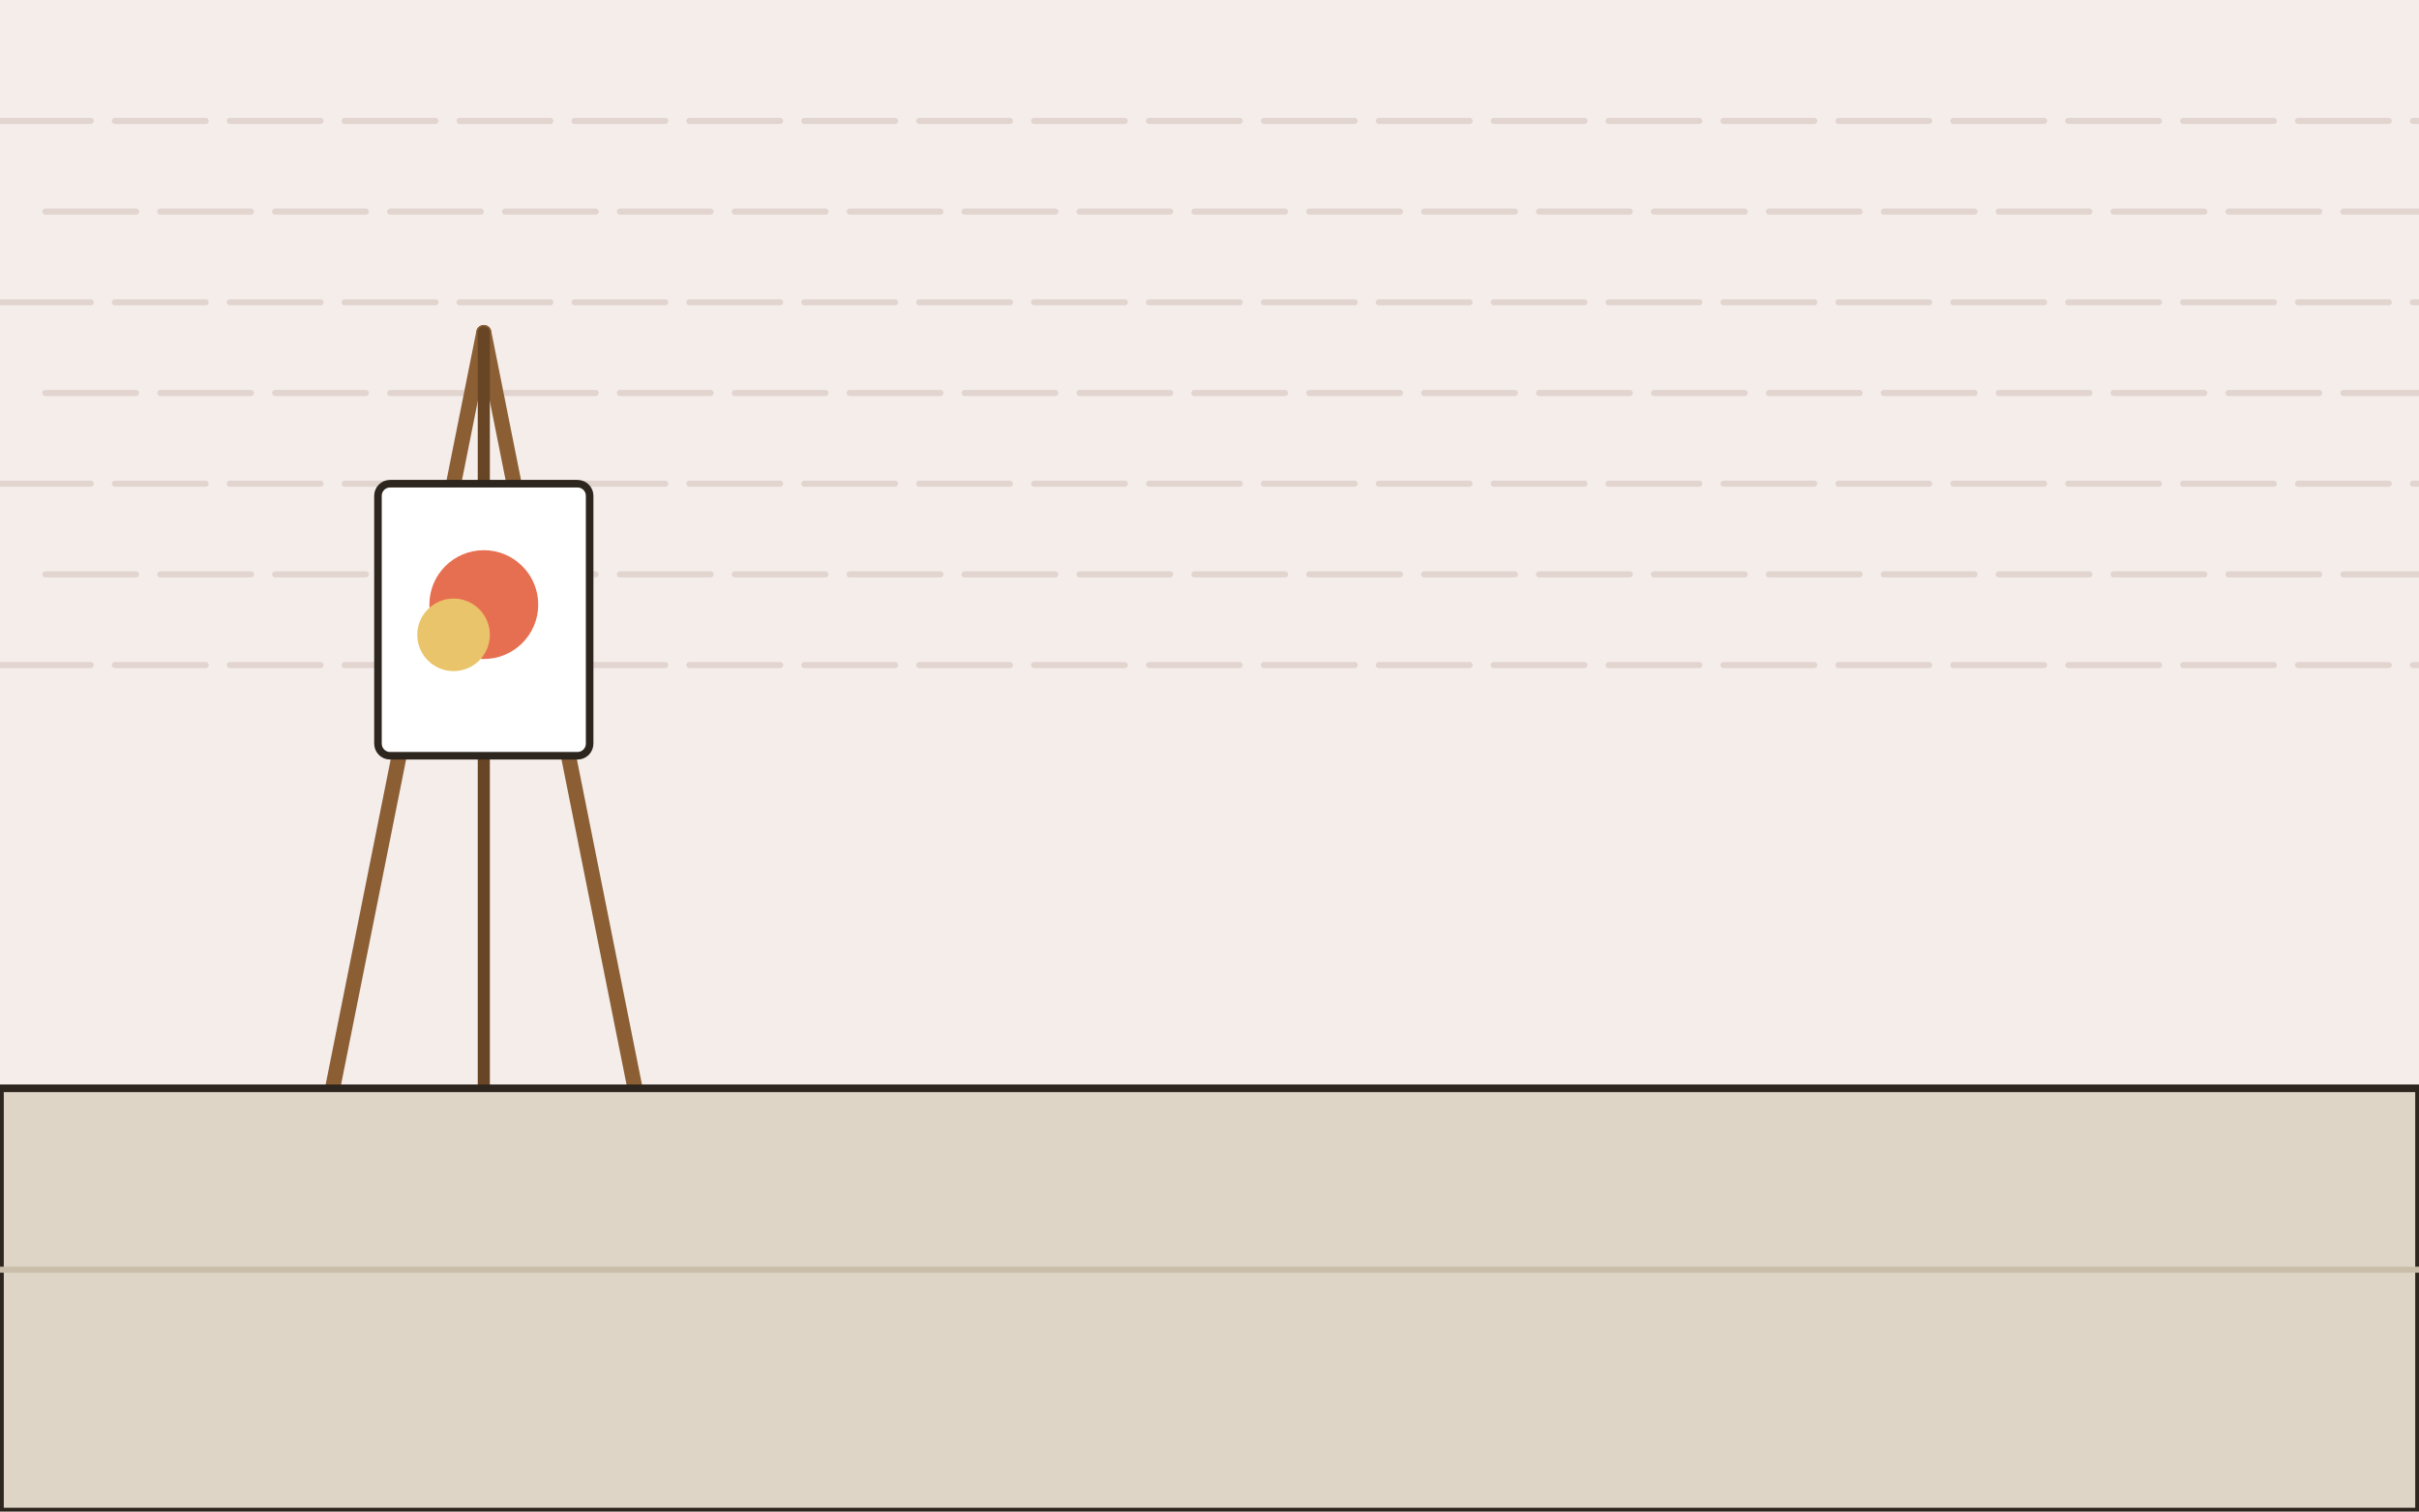
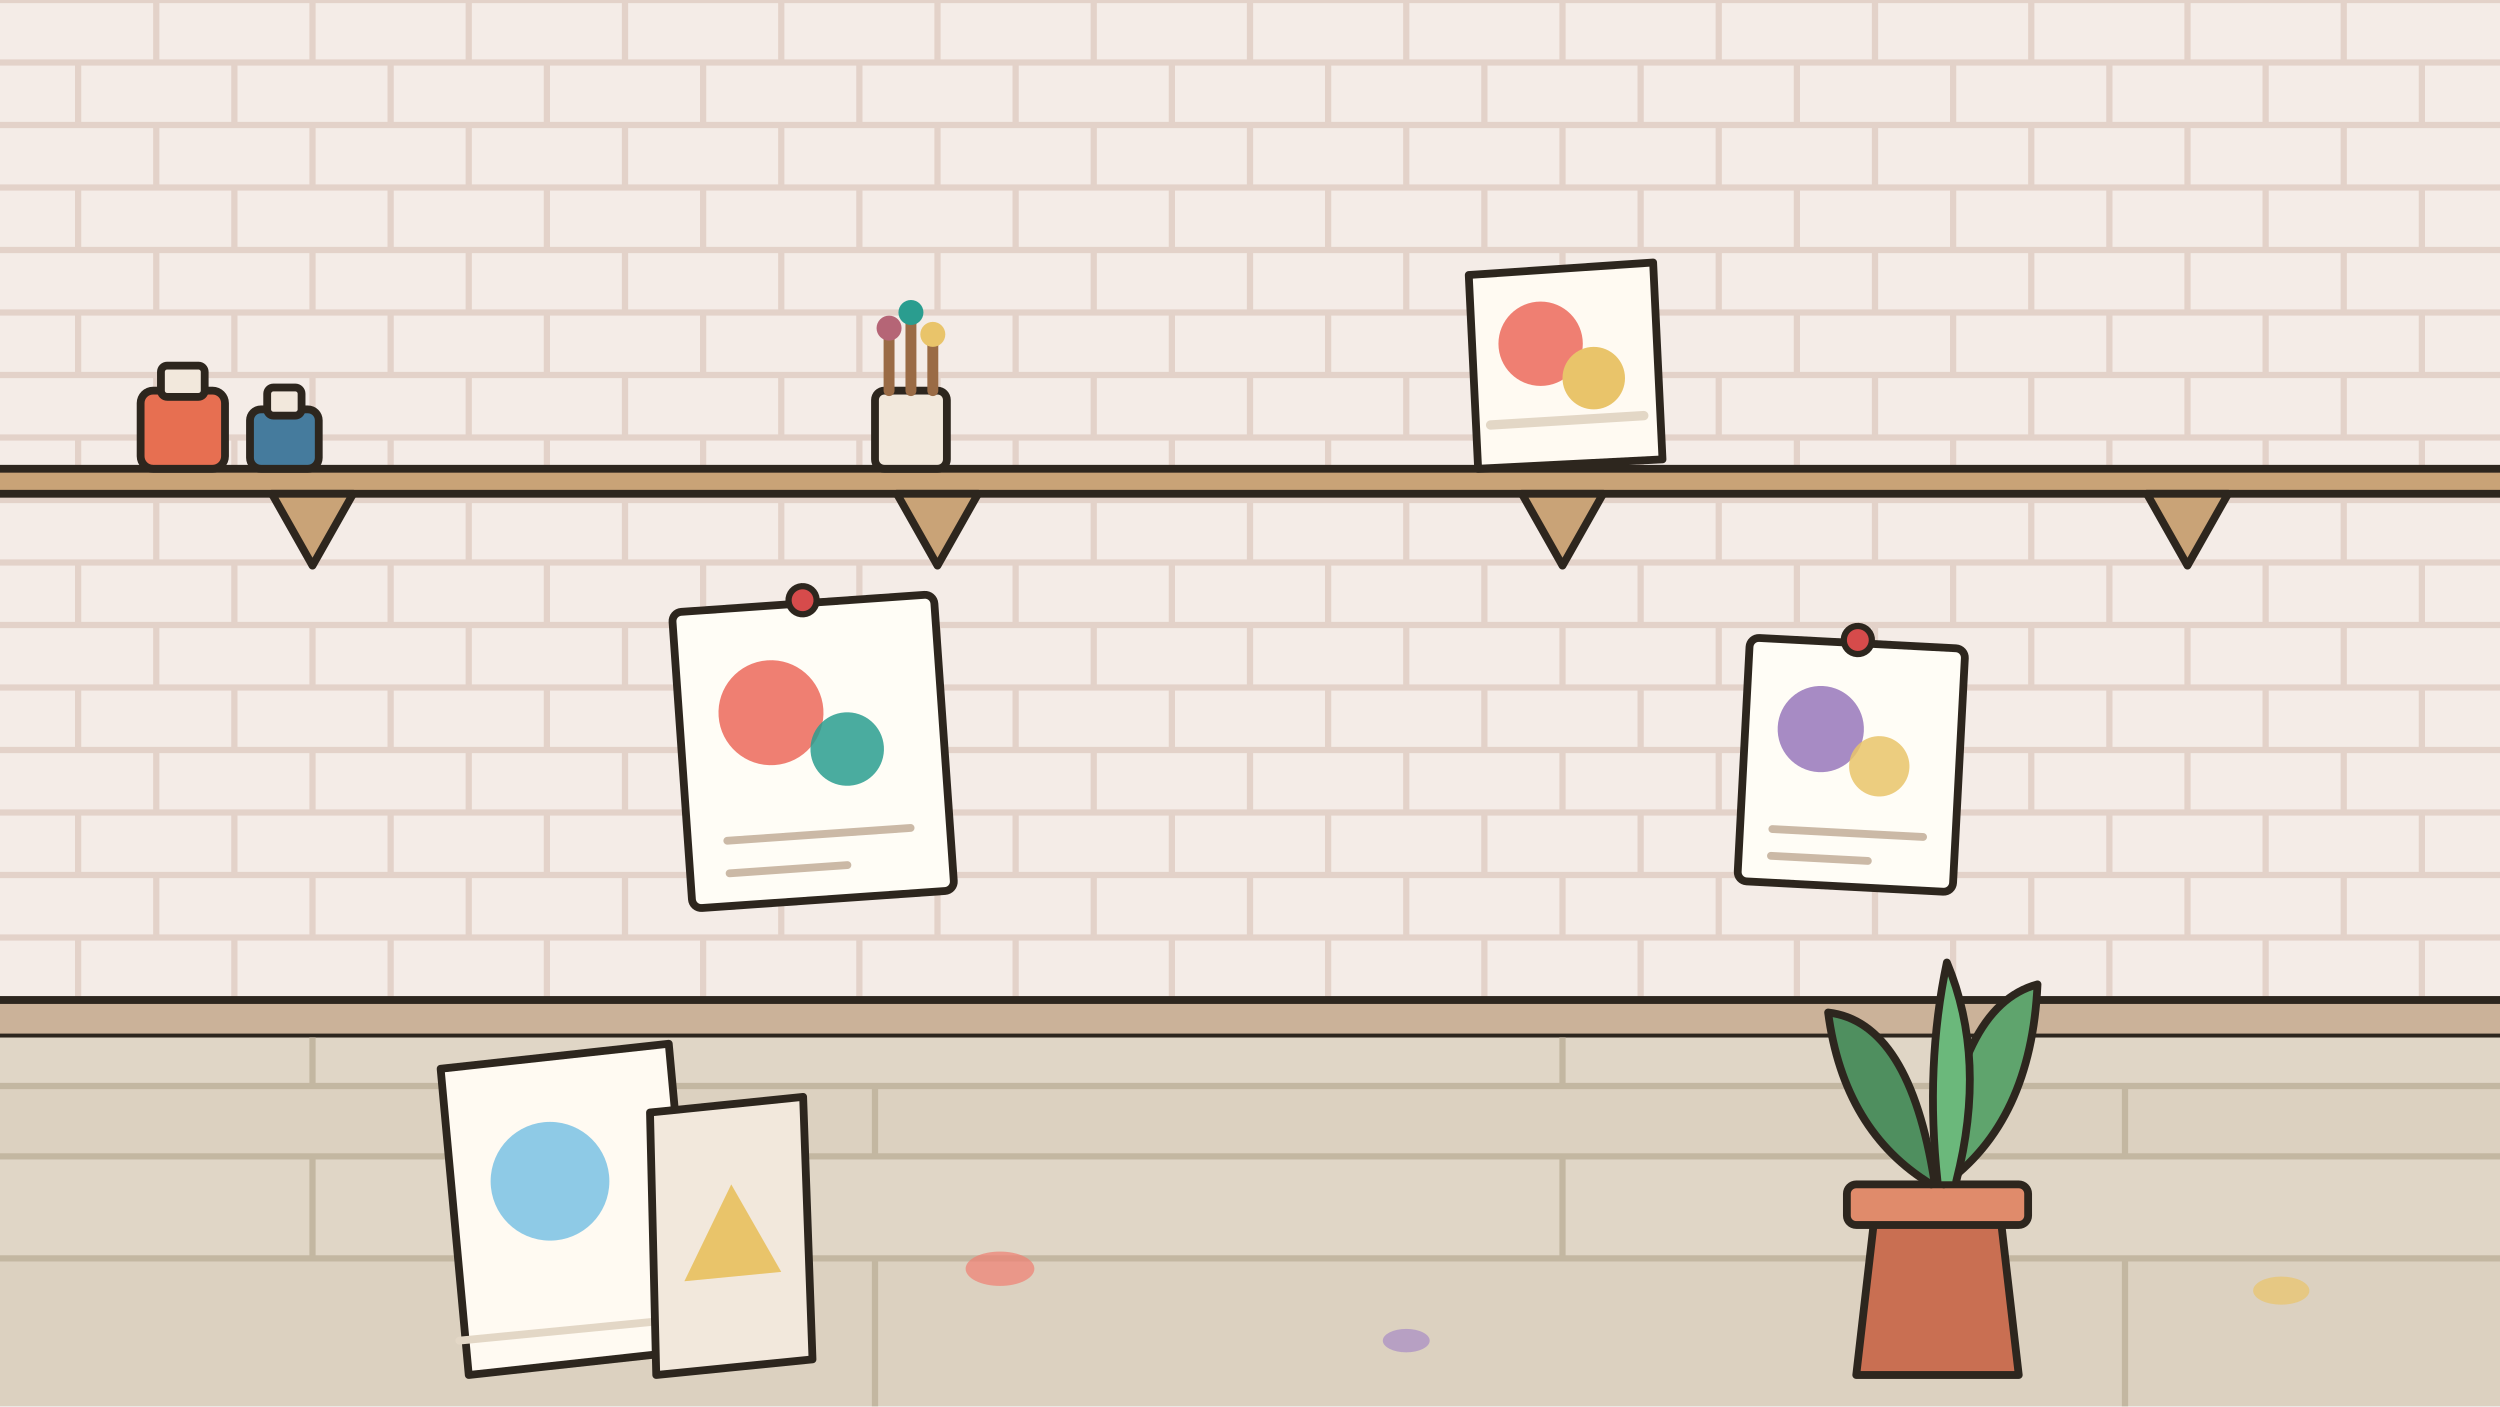
- <svg xmlns="http://www.w3.org/2000/svg" viewBox="0 0 800 500" preserveAspectRatio="xMidYMid slice" data-asset-id="bg_atelier">
-   <g id="background" stroke="#2d261e" stroke-width="2.5" stroke-linecap="round" stroke-linejoin="round">
-     <rect width="800" height="360" fill="#f4edea" stroke="none" />
-     <g stroke="#e2d4cf" stroke-width="2" stroke-dasharray="30 8">
-       <line x1="0" y1="40" x2="800" y2="40" />
-       <line x1="15" y1="70" x2="800" y2="70" />
-       <line x1="0" y1="100" x2="800" y2="100" />
-       <line x1="15" y1="130" x2="800" y2="130" />
-       <line x1="0" y1="160" x2="800" y2="160" />
-       <line x1="15" y1="190" x2="800" y2="190" />
-       <line x1="0" y1="220" x2="800" y2="220" />
-     </g>
-     <g transform="translate(100, 90)" stroke="#2d261e" stroke-width="2.5" stroke-linejoin="round">
-       <line x1="60" y1="20" x2="10" y2="270" stroke="#8b5e34" stroke-width="5" />
-       <line x1="60" y1="20" x2="110" y2="270" stroke="#8b5e34" stroke-width="5" />
-       <line x1="60" y1="20" x2="60" y2="270" stroke="#684524" stroke-width="4" />
-       <rect x="25" y="70" width="70" height="90" rx="4" fill="#ffffff" />
-       <circle cx="60" cy="110" r="18" fill="#e76f51" stroke="none" />
-       <circle cx="50" cy="120" r="12" fill="#e9c46a" stroke="none" />
-     </g>
-     <rect y="360" width="800" height="140" fill="#ded5c6" stroke="#2d261e" stroke-width="2.5" />
-     <line x1="0" y1="420" x2="800" y2="420" stroke="#c9bea9" stroke-width="2" />
+ <svg xmlns="http://www.w3.org/2000/svg" viewBox="0 0 1600 900" preserveAspectRatio="xMidYMid slice" data-asset-id="bg_atelier">
+   <g id="background" stroke="#2d261e" stroke-width="5" stroke-linecap="round" stroke-linejoin="round">
+     <g stroke-linecap="butt">
+       <rect x="0" y="0" width="1600" height="640" fill="#f4ece7" stroke="none" />
+       <line x1="0" y1="0" x2="1600" y2="0" stroke="#e3d2c9" stroke-width="4" />
+       <line x1="100" y1="0" x2="100" y2="40" stroke="#e3d2c9" stroke-width="4" />
+       <line x1="200" y1="0" x2="200" y2="40" stroke="#e3d2c9" stroke-width="4" />
+       <line x1="300" y1="0" x2="300" y2="40" stroke="#e3d2c9" stroke-width="4" />
+       <line x1="400" y1="0" x2="400" y2="40" stroke="#e3d2c9" stroke-width="4" />
+       <line x1="500" y1="0" x2="500" y2="40" stroke="#e3d2c9" stroke-width="4" />
+       <line x1="600" y1="0" x2="600" y2="40" stroke="#e3d2c9" stroke-width="4" />
+       <line x1="700" y1="0" x2="700" y2="40" stroke="#e3d2c9" stroke-width="4" />
+       <line x1="800" y1="0" x2="800" y2="40" stroke="#e3d2c9" stroke-width="4" />
+       <line x1="900" y1="0" x2="900" y2="40" stroke="#e3d2c9" stroke-width="4" />
+       <line x1="1000" y1="0" x2="1000" y2="40" stroke="#e3d2c9" stroke-width="4" />
+       <line x1="1100" y1="0" x2="1100" y2="40" stroke="#e3d2c9" stroke-width="4" />
+       <line x1="1200" y1="0" x2="1200" y2="40" stroke="#e3d2c9" stroke-width="4" />
+       <line x1="1300" y1="0" x2="1300" y2="40" stroke="#e3d2c9" stroke-width="4" />
+       <line x1="1400" y1="0" x2="1400" y2="40" stroke="#e3d2c9" stroke-width="4" />
+       <line x1="1500" y1="0" x2="1500" y2="40" stroke="#e3d2c9" stroke-width="4" />
+       <line x1="0" y1="40" x2="1600" y2="40" stroke="#e3d2c9" stroke-width="4" />
+       <line x1="50" y1="40" x2="50" y2="80" stroke="#e3d2c9" stroke-width="4" />
+       <line x1="150" y1="40" x2="150" y2="80" stroke="#e3d2c9" stroke-width="4" />
+       <line x1="250" y1="40" x2="250" y2="80" stroke="#e3d2c9" stroke-width="4" />
+       <line x1="350" y1="40" x2="350" y2="80" stroke="#e3d2c9" stroke-width="4" />
+       <line x1="450" y1="40" x2="450" y2="80" stroke="#e3d2c9" stroke-width="4" />
+       <line x1="550" y1="40" x2="550" y2="80" stroke="#e3d2c9" stroke-width="4" />
+       <line x1="650" y1="40" x2="650" y2="80" stroke="#e3d2c9" stroke-width="4" />
+       <line x1="750" y1="40" x2="750" y2="80" stroke="#e3d2c9" stroke-width="4" />
+       <line x1="850" y1="40" x2="850" y2="80" stroke="#e3d2c9" stroke-width="4" />
+       <line x1="950" y1="40" x2="950" y2="80" stroke="#e3d2c9" stroke-width="4" />
+       <line x1="1050" y1="40" x2="1050" y2="80" stroke="#e3d2c9" stroke-width="4" />
+       <line x1="1150" y1="40" x2="1150" y2="80" stroke="#e3d2c9" stroke-width="4" />
+       <line x1="1250" y1="40" x2="1250" y2="80" stroke="#e3d2c9" stroke-width="4" />
+       <line x1="1350" y1="40" x2="1350" y2="80" stroke="#e3d2c9" stroke-width="4" />
+       <line x1="1450" y1="40" x2="1450" y2="80" stroke="#e3d2c9" stroke-width="4" />
+       <line x1="1550" y1="40" x2="1550" y2="80" stroke="#e3d2c9" stroke-width="4" />
+       <line x1="0" y1="80" x2="1600" y2="80" stroke="#e3d2c9" stroke-width="4" />
+       <line x1="100" y1="80" x2="100" y2="120" stroke="#e3d2c9" stroke-width="4" />
+       <line x1="200" y1="80" x2="200" y2="120" stroke="#e3d2c9" stroke-width="4" />
+       <line x1="300" y1="80" x2="300" y2="120" stroke="#e3d2c9" stroke-width="4" />
+       <line x1="400" y1="80" x2="400" y2="120" stroke="#e3d2c9" stroke-width="4" />
+       <line x1="500" y1="80" x2="500" y2="120" stroke="#e3d2c9" stroke-width="4" />
+       <line x1="600" y1="80" x2="600" y2="120" stroke="#e3d2c9" stroke-width="4" />
+       <line x1="700" y1="80" x2="700" y2="120" stroke="#e3d2c9" stroke-width="4" />
+       <line x1="800" y1="80" x2="800" y2="120" stroke="#e3d2c9" stroke-width="4" />
+       <line x1="900" y1="80" x2="900" y2="120" stroke="#e3d2c9" stroke-width="4" />
+       <line x1="1000" y1="80" x2="1000" y2="120" stroke="#e3d2c9" stroke-width="4" />
+       <line x1="1100" y1="80" x2="1100" y2="120" stroke="#e3d2c9" stroke-width="4" />
+       <line x1="1200" y1="80" x2="1200" y2="120" stroke="#e3d2c9" stroke-width="4" />
+       <line x1="1300" y1="80" x2="1300" y2="120" stroke="#e3d2c9" stroke-width="4" />
+       <line x1="1400" y1="80" x2="1400" y2="120" stroke="#e3d2c9" stroke-width="4" />
+       <line x1="1500" y1="80" x2="1500" y2="120" stroke="#e3d2c9" stroke-width="4" />
+       <line x1="0" y1="120" x2="1600" y2="120" stroke="#e3d2c9" stroke-width="4" />
+       <line x1="50" y1="120" x2="50" y2="160" stroke="#e3d2c9" stroke-width="4" />
+       <line x1="150" y1="120" x2="150" y2="160" stroke="#e3d2c9" stroke-width="4" />
+       <line x1="250" y1="120" x2="250" y2="160" stroke="#e3d2c9" stroke-width="4" />
+       <line x1="350" y1="120" x2="350" y2="160" stroke="#e3d2c9" stroke-width="4" />
+       <line x1="450" y1="120" x2="450" y2="160" stroke="#e3d2c9" stroke-width="4" />
+       <line x1="550" y1="120" x2="550" y2="160" stroke="#e3d2c9" stroke-width="4" />
+       <line x1="650" y1="120" x2="650" y2="160" stroke="#e3d2c9" stroke-width="4" />
+       <line x1="750" y1="120" x2="750" y2="160" stroke="#e3d2c9" stroke-width="4" />
+       <line x1="850" y1="120" x2="850" y2="160" stroke="#e3d2c9" stroke-width="4" />
+       <line x1="950" y1="120" x2="950" y2="160" stroke="#e3d2c9" stroke-width="4" />
+       <line x1="1050" y1="120" x2="1050" y2="160" stroke="#e3d2c9" stroke-width="4" />
+       <line x1="1150" y1="120" x2="1150" y2="160" stroke="#e3d2c9" stroke-width="4" />
+       <line x1="1250" y1="120" x2="1250" y2="160" stroke="#e3d2c9" stroke-width="4" />
+       <line x1="1350" y1="120" x2="1350" y2="160" stroke="#e3d2c9" stroke-width="4" />
+       <line x1="1450" y1="120" x2="1450" y2="160" stroke="#e3d2c9" stroke-width="4" />
+       <line x1="1550" y1="120" x2="1550" y2="160" stroke="#e3d2c9" stroke-width="4" />
+       <line x1="0" y1="160" x2="1600" y2="160" stroke="#e3d2c9" stroke-width="4" />
+       <line x1="100" y1="160" x2="100" y2="200" stroke="#e3d2c9" stroke-width="4" />
+       <line x1="200" y1="160" x2="200" y2="200" stroke="#e3d2c9" stroke-width="4" />
+       <line x1="300" y1="160" x2="300" y2="200" stroke="#e3d2c9" stroke-width="4" />
+       <line x1="400" y1="160" x2="400" y2="200" stroke="#e3d2c9" stroke-width="4" />
+       <line x1="500" y1="160" x2="500" y2="200" stroke="#e3d2c9" stroke-width="4" />
+       <line x1="600" y1="160" x2="600" y2="200" stroke="#e3d2c9" stroke-width="4" />
+       <line x1="700" y1="160" x2="700" y2="200" stroke="#e3d2c9" stroke-width="4" />
+       <line x1="800" y1="160" x2="800" y2="200" stroke="#e3d2c9" stroke-width="4" />
+       <line x1="900" y1="160" x2="900" y2="200" stroke="#e3d2c9" stroke-width="4" />
+       <line x1="1000" y1="160" x2="1000" y2="200" stroke="#e3d2c9" stroke-width="4" />
+       <line x1="1100" y1="160" x2="1100" y2="200" stroke="#e3d2c9" stroke-width="4" />
+       <line x1="1200" y1="160" x2="1200" y2="200" stroke="#e3d2c9" stroke-width="4" />
+       <line x1="1300" y1="160" x2="1300" y2="200" stroke="#e3d2c9" stroke-width="4" />
+       <line x1="1400" y1="160" x2="1400" y2="200" stroke="#e3d2c9" stroke-width="4" />
+       <line x1="1500" y1="160" x2="1500" y2="200" stroke="#e3d2c9" stroke-width="4" />
+       <line x1="0" y1="200" x2="1600" y2="200" stroke="#e3d2c9" stroke-width="4" />
+       <line x1="50" y1="200" x2="50" y2="240" stroke="#e3d2c9" stroke-width="4" />
+       <line x1="150" y1="200" x2="150" y2="240" stroke="#e3d2c9" stroke-width="4" />
+       <line x1="250" y1="200" x2="250" y2="240" stroke="#e3d2c9" stroke-width="4" />
+       <line x1="350" y1="200" x2="350" y2="240" stroke="#e3d2c9" stroke-width="4" />
+       <line x1="450" y1="200" x2="450" y2="240" stroke="#e3d2c9" stroke-width="4" />
+       <line x1="550" y1="200" x2="550" y2="240" stroke="#e3d2c9" stroke-width="4" />
+       <line x1="650" y1="200" x2="650" y2="240" stroke="#e3d2c9" stroke-width="4" />
+       <line x1="750" y1="200" x2="750" y2="240" stroke="#e3d2c9" stroke-width="4" />
+       <line x1="850" y1="200" x2="850" y2="240" stroke="#e3d2c9" stroke-width="4" />
+       <line x1="950" y1="200" x2="950" y2="240" stroke="#e3d2c9" stroke-width="4" />
+       <line x1="1050" y1="200" x2="1050" y2="240" stroke="#e3d2c9" stroke-width="4" />
+       <line x1="1150" y1="200" x2="1150" y2="240" stroke="#e3d2c9" stroke-width="4" />
+       <line x1="1250" y1="200" x2="1250" y2="240" stroke="#e3d2c9" stroke-width="4" />
+       <line x1="1350" y1="200" x2="1350" y2="240" stroke="#e3d2c9" stroke-width="4" />
+       <line x1="1450" y1="200" x2="1450" y2="240" stroke="#e3d2c9" stroke-width="4" />
+       <line x1="1550" y1="200" x2="1550" y2="240" stroke="#e3d2c9" stroke-width="4" />
+       <line x1="0" y1="240" x2="1600" y2="240" stroke="#e3d2c9" stroke-width="4" />
+       <line x1="100" y1="240" x2="100" y2="280" stroke="#e3d2c9" stroke-width="4" />
+       <line x1="200" y1="240" x2="200" y2="280" stroke="#e3d2c9" stroke-width="4" />
+       <line x1="300" y1="240" x2="300" y2="280" stroke="#e3d2c9" stroke-width="4" />
+       <line x1="400" y1="240" x2="400" y2="280" stroke="#e3d2c9" stroke-width="4" />
+       <line x1="500" y1="240" x2="500" y2="280" stroke="#e3d2c9" stroke-width="4" />
+       <line x1="600" y1="240" x2="600" y2="280" stroke="#e3d2c9" stroke-width="4" />
+       <line x1="700" y1="240" x2="700" y2="280" stroke="#e3d2c9" stroke-width="4" />
+       <line x1="800" y1="240" x2="800" y2="280" stroke="#e3d2c9" stroke-width="4" />
+       <line x1="900" y1="240" x2="900" y2="280" stroke="#e3d2c9" stroke-width="4" />
+       <line x1="1000" y1="240" x2="1000" y2="280" stroke="#e3d2c9" stroke-width="4" />
+       <line x1="1100" y1="240" x2="1100" y2="280" stroke="#e3d2c9" stroke-width="4" />
+       <line x1="1200" y1="240" x2="1200" y2="280" stroke="#e3d2c9" stroke-width="4" />
+       <line x1="1300" y1="240" x2="1300" y2="280" stroke="#e3d2c9" stroke-width="4" />
+       <line x1="1400" y1="240" x2="1400" y2="280" stroke="#e3d2c9" stroke-width="4" />
+       <line x1="1500" y1="240" x2="1500" y2="280" stroke="#e3d2c9" stroke-width="4" />
+       <line x1="0" y1="280" x2="1600" y2="280" stroke="#e3d2c9" stroke-width="4" />
+       <line x1="50" y1="280" x2="50" y2="320" stroke="#e3d2c9" stroke-width="4" />
+       <line x1="150" y1="280" x2="150" y2="320" stroke="#e3d2c9" stroke-width="4" />
+       <line x1="250" y1="280" x2="250" y2="320" stroke="#e3d2c9" stroke-width="4" />
+       <line x1="350" y1="280" x2="350" y2="320" stroke="#e3d2c9" stroke-width="4" />
+       <line x1="450" y1="280" x2="450" y2="320" stroke="#e3d2c9" stroke-width="4" />
+       <line x1="550" y1="280" x2="550" y2="320" stroke="#e3d2c9" stroke-width="4" />
+       <line x1="650" y1="280" x2="650" y2="320" stroke="#e3d2c9" stroke-width="4" />
+       <line x1="750" y1="280" x2="750" y2="320" stroke="#e3d2c9" stroke-width="4" />
+       <line x1="850" y1="280" x2="850" y2="320" stroke="#e3d2c9" stroke-width="4" />
+       <line x1="950" y1="280" x2="950" y2="320" stroke="#e3d2c9" stroke-width="4" />
+       <line x1="1050" y1="280" x2="1050" y2="320" stroke="#e3d2c9" stroke-width="4" />
+       <line x1="1150" y1="280" x2="1150" y2="320" stroke="#e3d2c9" stroke-width="4" />
+       <line x1="1250" y1="280" x2="1250" y2="320" stroke="#e3d2c9" stroke-width="4" />
+       <line x1="1350" y1="280" x2="1350" y2="320" stroke="#e3d2c9" stroke-width="4" />
+       <line x1="1450" y1="280" x2="1450" y2="320" stroke="#e3d2c9" stroke-width="4" />
+       <line x1="1550" y1="280" x2="1550" y2="320" stroke="#e3d2c9" stroke-width="4" />
+       <line x1="0" y1="320" x2="1600" y2="320" stroke="#e3d2c9" stroke-width="4" />
+       <line x1="100" y1="320" x2="100" y2="360" stroke="#e3d2c9" stroke-width="4" />
+       <line x1="200" y1="320" x2="200" y2="360" stroke="#e3d2c9" stroke-width="4" />
+       <line x1="300" y1="320" x2="300" y2="360" stroke="#e3d2c9" stroke-width="4" />
+       <line x1="400" y1="320" x2="400" y2="360" stroke="#e3d2c9" stroke-width="4" />
+       <line x1="500" y1="320" x2="500" y2="360" stroke="#e3d2c9" stroke-width="4" />
+       <line x1="600" y1="320" x2="600" y2="360" stroke="#e3d2c9" stroke-width="4" />
+       <line x1="700" y1="320" x2="700" y2="360" stroke="#e3d2c9" stroke-width="4" />
+       <line x1="800" y1="320" x2="800" y2="360" stroke="#e3d2c9" stroke-width="4" />
+       <line x1="900" y1="320" x2="900" y2="360" stroke="#e3d2c9" stroke-width="4" />
+       <line x1="1000" y1="320" x2="1000" y2="360" stroke="#e3d2c9" stroke-width="4" />
+       <line x1="1100" y1="320" x2="1100" y2="360" stroke="#e3d2c9" stroke-width="4" />
+       <line x1="1200" y1="320" x2="1200" y2="360" stroke="#e3d2c9" stroke-width="4" />
+       <line x1="1300" y1="320" x2="1300" y2="360" stroke="#e3d2c9" stroke-width="4" />
+       <line x1="1400" y1="320" x2="1400" y2="360" stroke="#e3d2c9" stroke-width="4" />
+       <line x1="1500" y1="320" x2="1500" y2="360" stroke="#e3d2c9" stroke-width="4" />
+       <line x1="0" y1="360" x2="1600" y2="360" stroke="#e3d2c9" stroke-width="4" />
+       <line x1="50" y1="360" x2="50" y2="400" stroke="#e3d2c9" stroke-width="4" />
+       <line x1="150" y1="360" x2="150" y2="400" stroke="#e3d2c9" stroke-width="4" />
+       <line x1="250" y1="360" x2="250" y2="400" stroke="#e3d2c9" stroke-width="4" />
+       <line x1="350" y1="360" x2="350" y2="400" stroke="#e3d2c9" stroke-width="4" />
+       <line x1="450" y1="360" x2="450" y2="400" stroke="#e3d2c9" stroke-width="4" />
+       <line x1="550" y1="360" x2="550" y2="400" stroke="#e3d2c9" stroke-width="4" />
+       <line x1="650" y1="360" x2="650" y2="400" stroke="#e3d2c9" stroke-width="4" />
+       <line x1="750" y1="360" x2="750" y2="400" stroke="#e3d2c9" stroke-width="4" />
+       <line x1="850" y1="360" x2="850" y2="400" stroke="#e3d2c9" stroke-width="4" />
+       <line x1="950" y1="360" x2="950" y2="400" stroke="#e3d2c9" stroke-width="4" />
+       <line x1="1050" y1="360" x2="1050" y2="400" stroke="#e3d2c9" stroke-width="4" />
+       <line x1="1150" y1="360" x2="1150" y2="400" stroke="#e3d2c9" stroke-width="4" />
+       <line x1="1250" y1="360" x2="1250" y2="400" stroke="#e3d2c9" stroke-width="4" />
+       <line x1="1350" y1="360" x2="1350" y2="400" stroke="#e3d2c9" stroke-width="4" />
+       <line x1="1450" y1="360" x2="1450" y2="400" stroke="#e3d2c9" stroke-width="4" />
+       <line x1="1550" y1="360" x2="1550" y2="400" stroke="#e3d2c9" stroke-width="4" />
+       <line x1="0" y1="400" x2="1600" y2="400" stroke="#e3d2c9" stroke-width="4" />
+       <line x1="100" y1="400" x2="100" y2="440" stroke="#e3d2c9" stroke-width="4" />
+       <line x1="200" y1="400" x2="200" y2="440" stroke="#e3d2c9" stroke-width="4" />
+       <line x1="300" y1="400" x2="300" y2="440" stroke="#e3d2c9" stroke-width="4" />
+       <line x1="400" y1="400" x2="400" y2="440" stroke="#e3d2c9" stroke-width="4" />
+       <line x1="500" y1="400" x2="500" y2="440" stroke="#e3d2c9" stroke-width="4" />
+       <line x1="600" y1="400" x2="600" y2="440" stroke="#e3d2c9" stroke-width="4" />
+       <line x1="700" y1="400" x2="700" y2="440" stroke="#e3d2c9" stroke-width="4" />
+       <line x1="800" y1="400" x2="800" y2="440" stroke="#e3d2c9" stroke-width="4" />
+       <line x1="900" y1="400" x2="900" y2="440" stroke="#e3d2c9" stroke-width="4" />
+       <line x1="1000" y1="400" x2="1000" y2="440" stroke="#e3d2c9" stroke-width="4" />
+       <line x1="1100" y1="400" x2="1100" y2="440" stroke="#e3d2c9" stroke-width="4" />
+       <line x1="1200" y1="400" x2="1200" y2="440" stroke="#e3d2c9" stroke-width="4" />
+       <line x1="1300" y1="400" x2="1300" y2="440" stroke="#e3d2c9" stroke-width="4" />
+       <line x1="1400" y1="400" x2="1400" y2="440" stroke="#e3d2c9" stroke-width="4" />
+       <line x1="1500" y1="400" x2="1500" y2="440" stroke="#e3d2c9" stroke-width="4" />
+       <line x1="0" y1="440" x2="1600" y2="440" stroke="#e3d2c9" stroke-width="4" />
+       <line x1="50" y1="440" x2="50" y2="480" stroke="#e3d2c9" stroke-width="4" />
+       <line x1="150" y1="440" x2="150" y2="480" stroke="#e3d2c9" stroke-width="4" />
+       <line x1="250" y1="440" x2="250" y2="480" stroke="#e3d2c9" stroke-width="4" />
+       <line x1="350" y1="440" x2="350" y2="480" stroke="#e3d2c9" stroke-width="4" />
+       <line x1="450" y1="440" x2="450" y2="480" stroke="#e3d2c9" stroke-width="4" />
+       <line x1="550" y1="440" x2="550" y2="480" stroke="#e3d2c9" stroke-width="4" />
+       <line x1="650" y1="440" x2="650" y2="480" stroke="#e3d2c9" stroke-width="4" />
+       <line x1="750" y1="440" x2="750" y2="480" stroke="#e3d2c9" stroke-width="4" />
+       <line x1="850" y1="440" x2="850" y2="480" stroke="#e3d2c9" stroke-width="4" />
+       <line x1="950" y1="440" x2="950" y2="480" stroke="#e3d2c9" stroke-width="4" />
+       <line x1="1050" y1="440" x2="1050" y2="480" stroke="#e3d2c9" stroke-width="4" />
+       <line x1="1150" y1="440" x2="1150" y2="480" stroke="#e3d2c9" stroke-width="4" />
+       <line x1="1250" y1="440" x2="1250" y2="480" stroke="#e3d2c9" stroke-width="4" />
+       <line x1="1350" y1="440" x2="1350" y2="480" stroke="#e3d2c9" stroke-width="4" />
+       <line x1="1450" y1="440" x2="1450" y2="480" stroke="#e3d2c9" stroke-width="4" />
+       <line x1="1550" y1="440" x2="1550" y2="480" stroke="#e3d2c9" stroke-width="4" />
+       <line x1="0" y1="480" x2="1600" y2="480" stroke="#e3d2c9" stroke-width="4" />
+       <line x1="100" y1="480" x2="100" y2="520" stroke="#e3d2c9" stroke-width="4" />
+       <line x1="200" y1="480" x2="200" y2="520" stroke="#e3d2c9" stroke-width="4" />
+       <line x1="300" y1="480" x2="300" y2="520" stroke="#e3d2c9" stroke-width="4" />
+       <line x1="400" y1="480" x2="400" y2="520" stroke="#e3d2c9" stroke-width="4" />
+       <line x1="500" y1="480" x2="500" y2="520" stroke="#e3d2c9" stroke-width="4" />
+       <line x1="600" y1="480" x2="600" y2="520" stroke="#e3d2c9" stroke-width="4" />
+       <line x1="700" y1="480" x2="700" y2="520" stroke="#e3d2c9" stroke-width="4" />
+       <line x1="800" y1="480" x2="800" y2="520" stroke="#e3d2c9" stroke-width="4" />
+       <line x1="900" y1="480" x2="900" y2="520" stroke="#e3d2c9" stroke-width="4" />
+       <line x1="1000" y1="480" x2="1000" y2="520" stroke="#e3d2c9" stroke-width="4" />
+       <line x1="1100" y1="480" x2="1100" y2="520" stroke="#e3d2c9" stroke-width="4" />
+       <line x1="1200" y1="480" x2="1200" y2="520" stroke="#e3d2c9" stroke-width="4" />
+       <line x1="1300" y1="480" x2="1300" y2="520" stroke="#e3d2c9" stroke-width="4" />
+       <line x1="1400" y1="480" x2="1400" y2="520" stroke="#e3d2c9" stroke-width="4" />
+       <line x1="1500" y1="480" x2="1500" y2="520" stroke="#e3d2c9" stroke-width="4" />
+       <line x1="0" y1="520" x2="1600" y2="520" stroke="#e3d2c9" stroke-width="4" />
+       <line x1="50" y1="520" x2="50" y2="560" stroke="#e3d2c9" stroke-width="4" />
+       <line x1="150" y1="520" x2="150" y2="560" stroke="#e3d2c9" stroke-width="4" />
+       <line x1="250" y1="520" x2="250" y2="560" stroke="#e3d2c9" stroke-width="4" />
+       <line x1="350" y1="520" x2="350" y2="560" stroke="#e3d2c9" stroke-width="4" />
+       <line x1="450" y1="520" x2="450" y2="560" stroke="#e3d2c9" stroke-width="4" />
+       <line x1="550" y1="520" x2="550" y2="560" stroke="#e3d2c9" stroke-width="4" />
+       <line x1="650" y1="520" x2="650" y2="560" stroke="#e3d2c9" stroke-width="4" />
+       <line x1="750" y1="520" x2="750" y2="560" stroke="#e3d2c9" stroke-width="4" />
+       <line x1="850" y1="520" x2="850" y2="560" stroke="#e3d2c9" stroke-width="4" />
+       <line x1="950" y1="520" x2="950" y2="560" stroke="#e3d2c9" stroke-width="4" />
+       <line x1="1050" y1="520" x2="1050" y2="560" stroke="#e3d2c9" stroke-width="4" />
+       <line x1="1150" y1="520" x2="1150" y2="560" stroke="#e3d2c9" stroke-width="4" />
+       <line x1="1250" y1="520" x2="1250" y2="560" stroke="#e3d2c9" stroke-width="4" />
+       <line x1="1350" y1="520" x2="1350" y2="560" stroke="#e3d2c9" stroke-width="4" />
+       <line x1="1450" y1="520" x2="1450" y2="560" stroke="#e3d2c9" stroke-width="4" />
+       <line x1="1550" y1="520" x2="1550" y2="560" stroke="#e3d2c9" stroke-width="4" />
+       <line x1="0" y1="560" x2="1600" y2="560" stroke="#e3d2c9" stroke-width="4" />
+       <line x1="100" y1="560" x2="100" y2="600" stroke="#e3d2c9" stroke-width="4" />
+       <line x1="200" y1="560" x2="200" y2="600" stroke="#e3d2c9" stroke-width="4" />
+       <line x1="300" y1="560" x2="300" y2="600" stroke="#e3d2c9" stroke-width="4" />
+       <line x1="400" y1="560" x2="400" y2="600" stroke="#e3d2c9" stroke-width="4" />
+       <line x1="500" y1="560" x2="500" y2="600" stroke="#e3d2c9" stroke-width="4" />
+       <line x1="600" y1="560" x2="600" y2="600" stroke="#e3d2c9" stroke-width="4" />
+       <line x1="700" y1="560" x2="700" y2="600" stroke="#e3d2c9" stroke-width="4" />
+       <line x1="800" y1="560" x2="800" y2="600" stroke="#e3d2c9" stroke-width="4" />
+       <line x1="900" y1="560" x2="900" y2="600" stroke="#e3d2c9" stroke-width="4" />
+       <line x1="1000" y1="560" x2="1000" y2="600" stroke="#e3d2c9" stroke-width="4" />
+       <line x1="1100" y1="560" x2="1100" y2="600" stroke="#e3d2c9" stroke-width="4" />
+       <line x1="1200" y1="560" x2="1200" y2="600" stroke="#e3d2c9" stroke-width="4" />
+       <line x1="1300" y1="560" x2="1300" y2="600" stroke="#e3d2c9" stroke-width="4" />
+       <line x1="1400" y1="560" x2="1400" y2="600" stroke="#e3d2c9" stroke-width="4" />
+       <line x1="1500" y1="560" x2="1500" y2="600" stroke="#e3d2c9" stroke-width="4" />
+       <line x1="0" y1="600" x2="1600" y2="600" stroke="#e3d2c9" stroke-width="4" />
+       <line x1="50" y1="600" x2="50" y2="640" stroke="#e3d2c9" stroke-width="4" />
+       <line x1="150" y1="600" x2="150" y2="640" stroke="#e3d2c9" stroke-width="4" />
+       <line x1="250" y1="600" x2="250" y2="640" stroke="#e3d2c9" stroke-width="4" />
+       <line x1="350" y1="600" x2="350" y2="640" stroke="#e3d2c9" stroke-width="4" />
+       <line x1="450" y1="600" x2="450" y2="640" stroke="#e3d2c9" stroke-width="4" />
+       <line x1="550" y1="600" x2="550" y2="640" stroke="#e3d2c9" stroke-width="4" />
+       <line x1="650" y1="600" x2="650" y2="640" stroke="#e3d2c9" stroke-width="4" />
+       <line x1="750" y1="600" x2="750" y2="640" stroke="#e3d2c9" stroke-width="4" />
+       <line x1="850" y1="600" x2="850" y2="640" stroke="#e3d2c9" stroke-width="4" />
+       <line x1="950" y1="600" x2="950" y2="640" stroke="#e3d2c9" stroke-width="4" />
+       <line x1="1050" y1="600" x2="1050" y2="640" stroke="#e3d2c9" stroke-width="4" />
+       <line x1="1150" y1="600" x2="1150" y2="640" stroke="#e3d2c9" stroke-width="4" />
+       <line x1="1250" y1="600" x2="1250" y2="640" stroke="#e3d2c9" stroke-width="4" />
+       <line x1="1350" y1="600" x2="1350" y2="640" stroke="#e3d2c9" stroke-width="4" />
+       <line x1="1450" y1="600" x2="1450" y2="640" stroke="#e3d2c9" stroke-width="4" />
+       <line x1="1550" y1="600" x2="1550" y2="640" stroke="#e3d2c9" stroke-width="4" />
+     </g>
+     <rect x="0" y="300" width="1600" height="16" fill="#c9a377" stroke="none" />
+     <line x1="0" y1="300" x2="1600" y2="300" stroke="#2d261e" stroke-width="5" />
+     <line x1="0" y1="316" x2="1600" y2="316" stroke="#2d261e" stroke-width="5" />
+     <path d="M174 316L226 316L200 362Z" fill="#c9a377" stroke="#2d261e" stroke-width="5" stroke-linejoin="round" />
+     <path d="M574 316L626 316L600 362Z" fill="#c9a377" stroke="#2d261e" stroke-width="5" stroke-linejoin="round" />
+     <path d="M974 316L1026 316L1000 362Z" fill="#c9a377" stroke="#2d261e" stroke-width="5" stroke-linejoin="round" />
+     <path d="M1374 316L1426 316L1400 362Z" fill="#c9a377" stroke="#2d261e" stroke-width="5" stroke-linejoin="round" />
+     <g transform="translate(90 238)">
+       <rect x="0" y="12" width="54" height="50" rx="8" fill="#e76f51" stroke="#2d261e" stroke-width="5" />
+       <rect x="13" y="-4" width="28" height="20" rx="4" fill="#f2e8dc" stroke="#2d261e" stroke-width="5" />
+       <rect x="70" y="24" width="44" height="38" rx="7" fill="#457b9d" stroke="#2d261e" stroke-width="5" />
+       <rect x="81" y="10" width="22" height="18" rx="4" fill="#f2e8dc" stroke="#2d261e" stroke-width="5" />
+     </g>
+     <g transform="translate(560 208)">
+       <rect x="0" y="42" width="46" height="50" rx="6" fill="#f2e8dc" stroke="#2d261e" stroke-width="5" />
+       <path d="M9 42 9 4M23 42 23 -6M37 42 37 8" fill="none" stroke="#9a6b45" stroke-width="7" stroke-linecap="round" />
+       <circle cx="9" cy="2" r="8" fill="#b56576" stroke="none" />
+       <circle cx="23" cy="-8" r="8" fill="#2a9d8f" stroke="none" />
+       <circle cx="37" cy="6" r="8" fill="#e9c46a" stroke="none" />
+     </g>
+     <g transform="translate(940 168)">
+       <path d="M6 132 0 8 118 0 124 126Z" fill="#fffaf2" stroke="#2d261e" stroke-width="5" stroke-linejoin="round" />
+       <circle cx="46" cy="52" r="27" fill="#ef7f72" stroke="none" />
+       <circle cx="80" cy="74" r="20" fill="#e9c46a" stroke="none" />
+       <path d="M14 104 112 98" fill="none" stroke="#e3d7c6" stroke-width="6" />
+     </g>
+     <g transform="translate(430 392) rotate(-4)">
+       <rect x="0" y="0" width="168" height="190" rx="6" fill="#fffdf6" stroke="#2d261e" stroke-width="5" />
+       <circle cx="58.8" cy="68.4" r="33.6" fill="#ef7f72" stroke="none" />
+       <circle cx="105.84" cy="95" r="23.52" fill="#2a9d8f" stroke="none" opacity="0.85" />
+       <path d="M25.2 148.2h117.6M25.2 169.1h75.6" fill="none" stroke="#cbb9a6" stroke-width="5" stroke-linecap="round" />
+       <circle cx="84" cy="-2" r="9" fill="#d64b4b" stroke="#2d261e" stroke-width="4" />
+     </g>
+     <g transform="translate(1120 408) rotate(3)">
+       <rect x="0" y="0" width="138" height="156" rx="6" fill="#fffdf6" stroke="#2d261e" stroke-width="5" />
+       <circle cx="48.3" cy="56.16" r="27.6" fill="#a78bc4" stroke="none" />
+       <circle cx="86.94" cy="78" r="19.32" fill="#e9c46a" stroke="none" opacity="0.85" />
+       <path d="M20.7 121.68h96.6M20.7 138.84h62.1" fill="none" stroke="#cbb9a6" stroke-width="5" stroke-linecap="round" />
+       <circle cx="69" cy="-2" r="9" fill="#d64b4b" stroke="#2d261e" stroke-width="4" />
+     </g>
+     <rect x="0" y="640" width="1600" height="24" fill="#cbb299" stroke="none" />
+     <line x1="0" y1="640" x2="1600" y2="640" stroke="#2d261e" stroke-width="5" />
+     <line x1="0" y1="664" x2="1600" y2="664" stroke="#2d261e" stroke-width="5" />
+     <g stroke="none">
+       <rect x="0" y="664" width="1600" height="236" fill="#e0d6c6" stroke="none" />
+       <rect x="0" y="695.05" width="1600" height="45.02" fill="#c3b7a1" opacity="0.16" />
+       <rect x="0" y="805.35" width="1600" height="94.65" fill="#c3b7a1" opacity="0.16" />
+     </g>
+     <g stroke-linecap="butt">
+       <line x1="200" y1="664" x2="200" y2="695.05" stroke="#c3b7a1" stroke-width="4" />
+       <line x1="1000" y1="664" x2="1000" y2="695.05" stroke="#c3b7a1" stroke-width="4" />
+       <line x1="0" y1="695.05" x2="1600" y2="695.05" stroke="#c3b7a1" stroke-width="4" />
+       <line x1="560" y1="695.05" x2="560" y2="740.07" stroke="#c3b7a1" stroke-width="4" />
+       <line x1="1360" y1="695.05" x2="1360" y2="740.07" stroke="#c3b7a1" stroke-width="4" />
+       <line x1="0" y1="740.07" x2="1600" y2="740.07" stroke="#c3b7a1" stroke-width="4" />
+       <line x1="200" y1="740.07" x2="200" y2="805.35" stroke="#c3b7a1" stroke-width="4" />
+       <line x1="1000" y1="740.07" x2="1000" y2="805.35" stroke="#c3b7a1" stroke-width="4" />
+       <line x1="0" y1="805.35" x2="1600" y2="805.35" stroke="#c3b7a1" stroke-width="4" />
+       <line x1="560" y1="805.35" x2="560" y2="900" stroke="#c3b7a1" stroke-width="4" />
+       <line x1="1360" y1="805.35" x2="1360" y2="900" stroke="#c3b7a1" stroke-width="4" />
+     </g>
+     <g stroke="none" opacity="0.7">
+       <ellipse cx="640" cy="812" rx="22" ry="11" fill="#ef7f72" />
+       <ellipse cx="900" cy="858" rx="15" ry="7.5" fill="#a78bc4" />
+       <ellipse cx="1460" cy="826" rx="18" ry="9" fill="#e9c46a" />
+     </g>
+     <g transform="translate(300 880)">
+       <path d="M0 0 -18 -196 128 -212 146 -16Z" fill="#fffaf2" stroke="#2d261e" stroke-width="5" stroke-linejoin="round" />
+       <circle cx="52" cy="-124" r="38" fill="#8ecae6" stroke="none" />
+       <path d="M-6 -22 138 -36" fill="none" stroke="#e3d7c6" stroke-width="5" />
+       <path d="M120 0 116 -168 214 -178 220 -10Z" fill="#f2e8dc" stroke="#2d261e" stroke-width="5" stroke-linejoin="round" />
+       <path d="M138 -60 168 -122 200 -66Z" fill="#e9c46a" stroke="none" />
+     </g>
+     <g transform="translate(1240 880)">
+       <path d="M-52 0 -40 -104 40 -104 52 0Z" fill="#c96f52" stroke="#2d261e" stroke-width="5" stroke-linejoin="round" />
+       <rect x="-58" y="-122" width="116" height="26" rx="6" fill="#e08b6b" stroke="#2d261e" stroke-width="5" />
+       <path d="M-4 -122q-56 -34 -66 -110q52 6 68 108" fill="#4f8f5f" stroke="#2d261e" stroke-width="5" stroke-linejoin="round" />
+       <path d="M4 -122q56 -40 60 -128q-52 14 -62 126" fill="#5fa46d" stroke="#2d261e" stroke-width="5" stroke-linejoin="round" />
+       <path d="M0 -124q-8 -74 6 -140q26 62 6 140" fill="#6bb87b" stroke="#2d261e" stroke-width="5" stroke-linejoin="round" />
+     </g>
  </g>
</svg>
